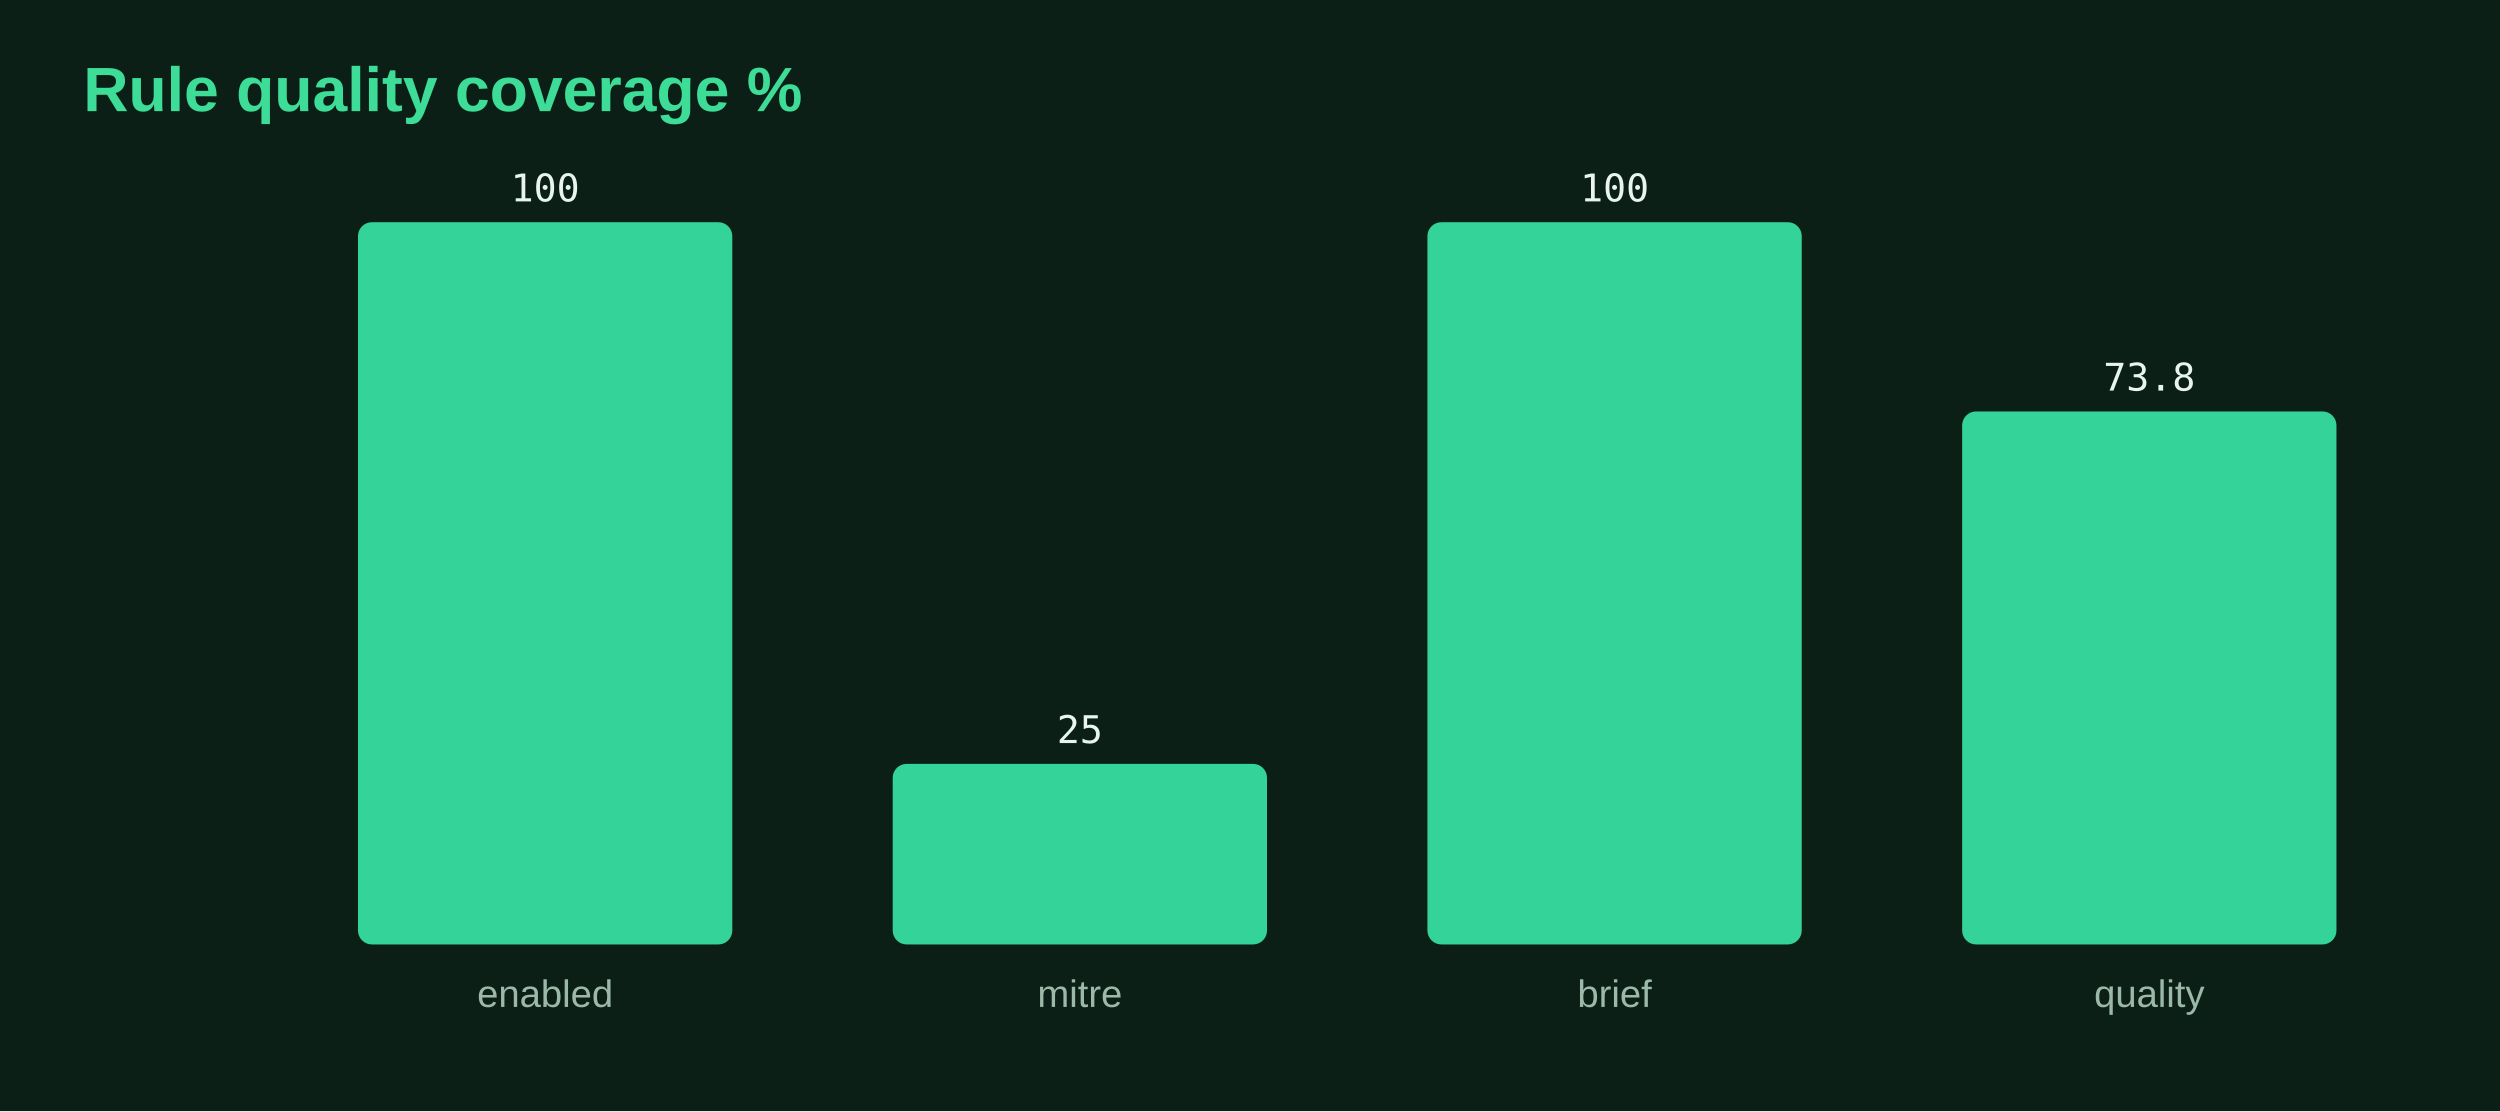
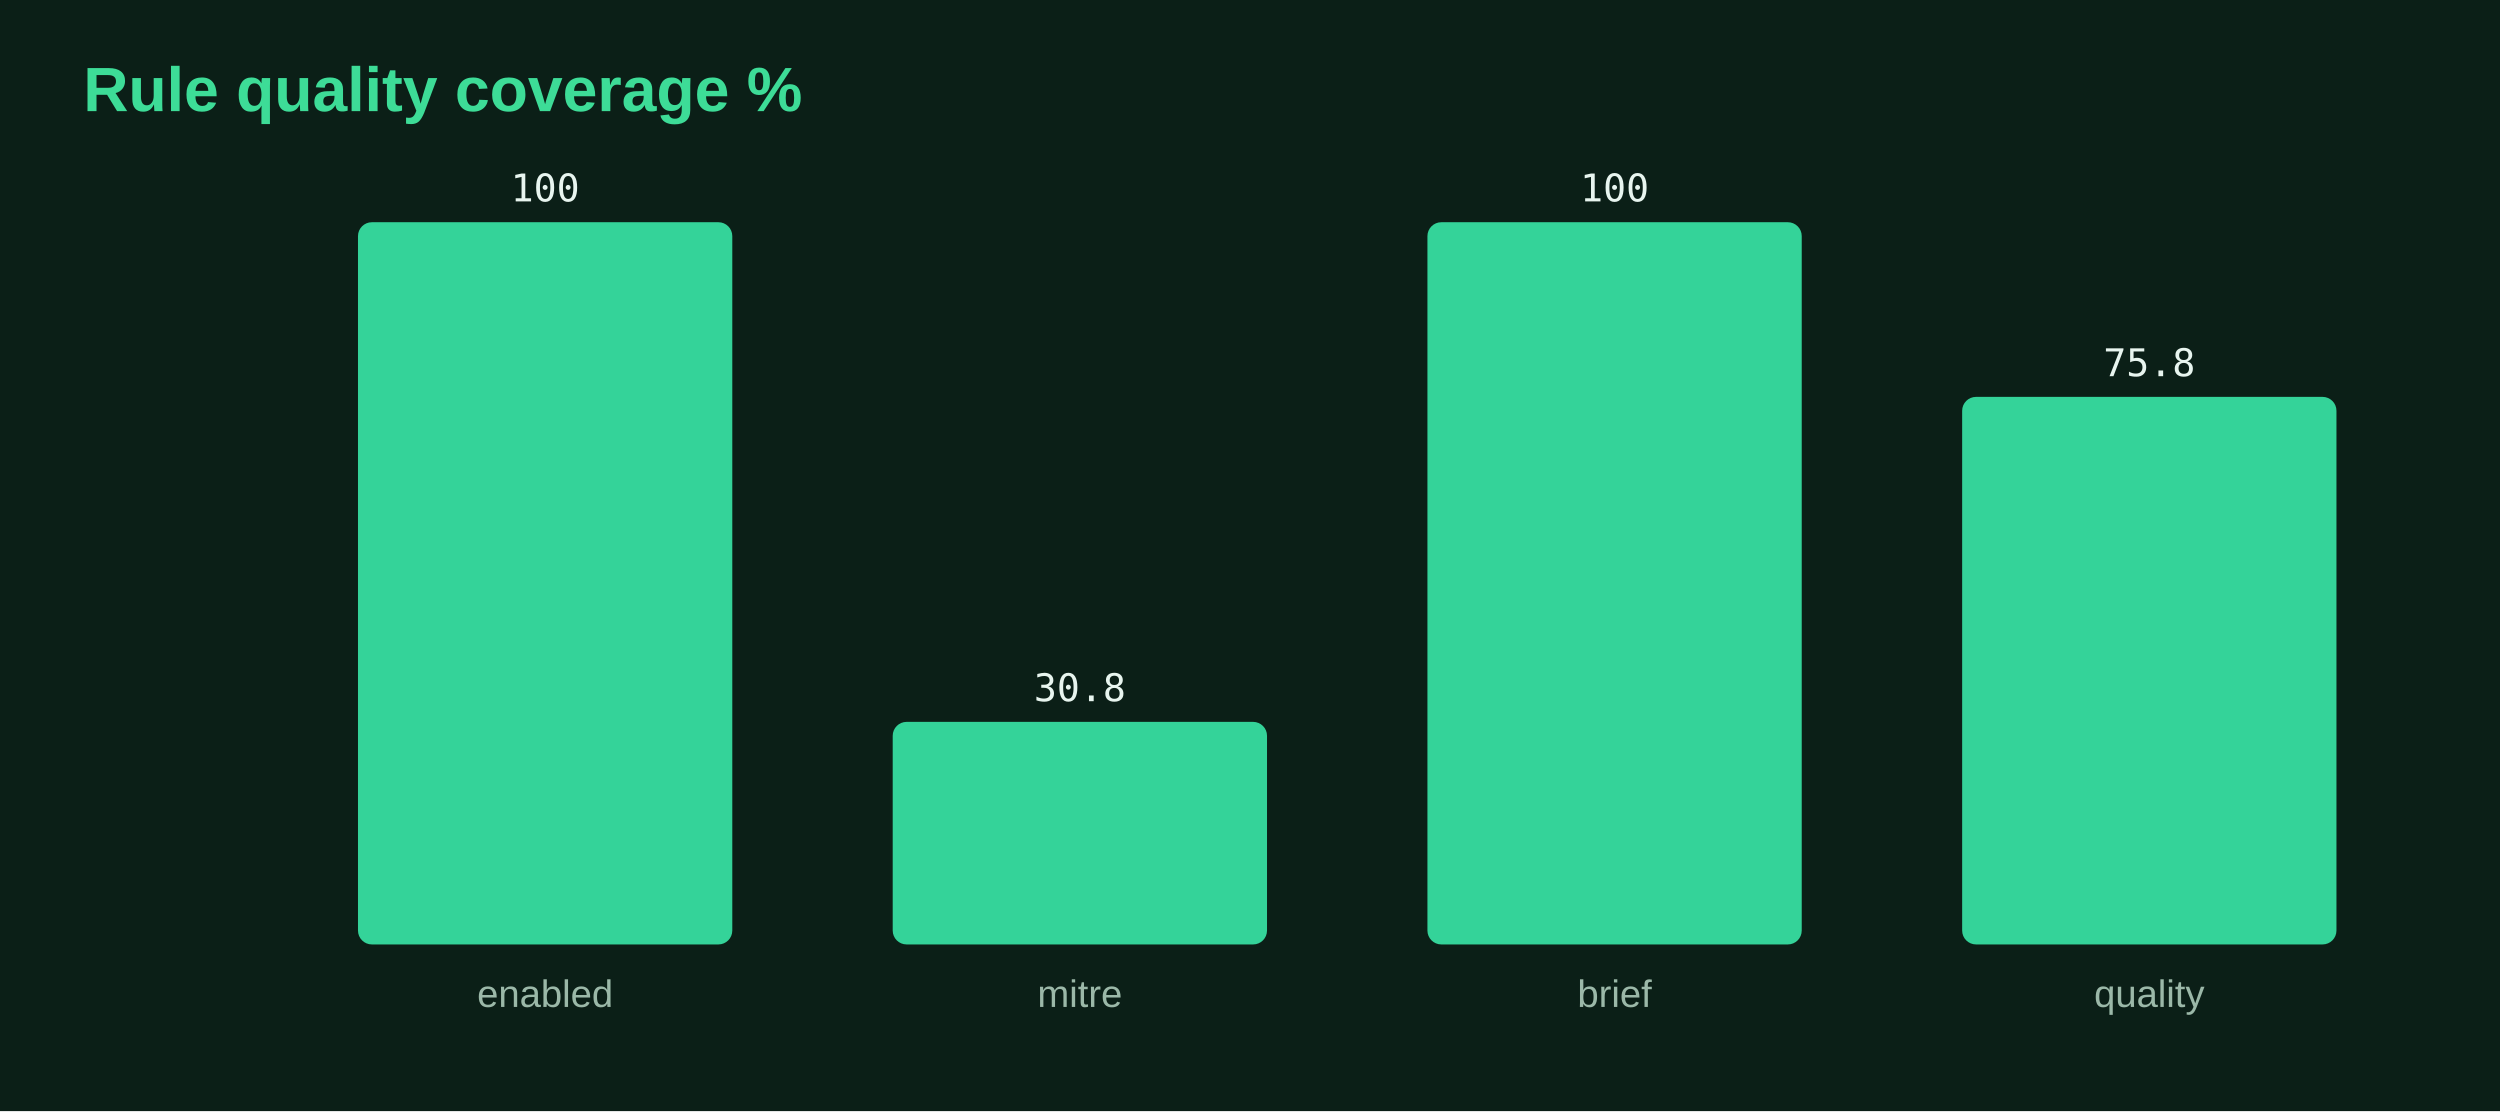
<svg xmlns="http://www.w3.org/2000/svg" width="720" height="320" viewBox="0 0 720 320">
  <rect width="100%" height="100%" fill="#0b1f17" />
  <text x="24" y="32" fill="#3ddc97" font-family="Segoe UI, Arial" font-size="18" font-weight="700">Rule quality coverage %</text>
  <rect x="103.1" y="64.0" width="107.8" height="208.0" rx="4" fill="#34d399" />
  <text x="157.0" y="290" fill="#9bb8a8" font-size="11" text-anchor="middle" font-family="Segoe UI, Arial">enabled</text>
  <text x="157.0" y="58.0" fill="#e8f5ef" font-size="11" text-anchor="middle" font-family="Consolas, monospace">100</text>
-   <rect x="257.1" y="220.0" width="107.8" height="52.0" rx="4" fill="#34d399" />
+   <rect x="257.1" y="207.9" width="107.8" height="64.1" rx="4" fill="#34d399" />
  <text x="311.0" y="290" fill="#9bb8a8" font-size="11" text-anchor="middle" font-family="Segoe UI, Arial">mitre</text>
-   <text x="311.0" y="214.0" fill="#e8f5ef" font-size="11" text-anchor="middle" font-family="Consolas, monospace">25</text>
+   <text x="311.0" y="201.936" fill="#e8f5ef" font-size="11" text-anchor="middle" font-family="Consolas, monospace">30.8</text>
  <rect x="411.1" y="64.0" width="107.8" height="208.0" rx="4" fill="#34d399" />
  <text x="465.0" y="290" fill="#9bb8a8" font-size="11" text-anchor="middle" font-family="Segoe UI, Arial">brief</text>
  <text x="465.0" y="58.0" fill="#e8f5ef" font-size="11" text-anchor="middle" font-family="Consolas, monospace">100</text>
-   <rect x="565.1" y="118.5" width="107.8" height="153.5" rx="4" fill="#34d399" />
+   <rect x="565.1" y="114.3" width="107.8" height="157.7" rx="4" fill="#34d399" />
  <text x="619.0" y="290" fill="#9bb8a8" font-size="11" text-anchor="middle" font-family="Segoe UI, Arial">quality</text>
-   <text x="619.0" y="112.496" fill="#e8f5ef" font-size="11" text-anchor="middle" font-family="Consolas, monospace">73.8</text>
+   <text x="619.0" y="108.336" fill="#e8f5ef" font-size="11" text-anchor="middle" font-family="Consolas, monospace">75.8</text>
</svg>
